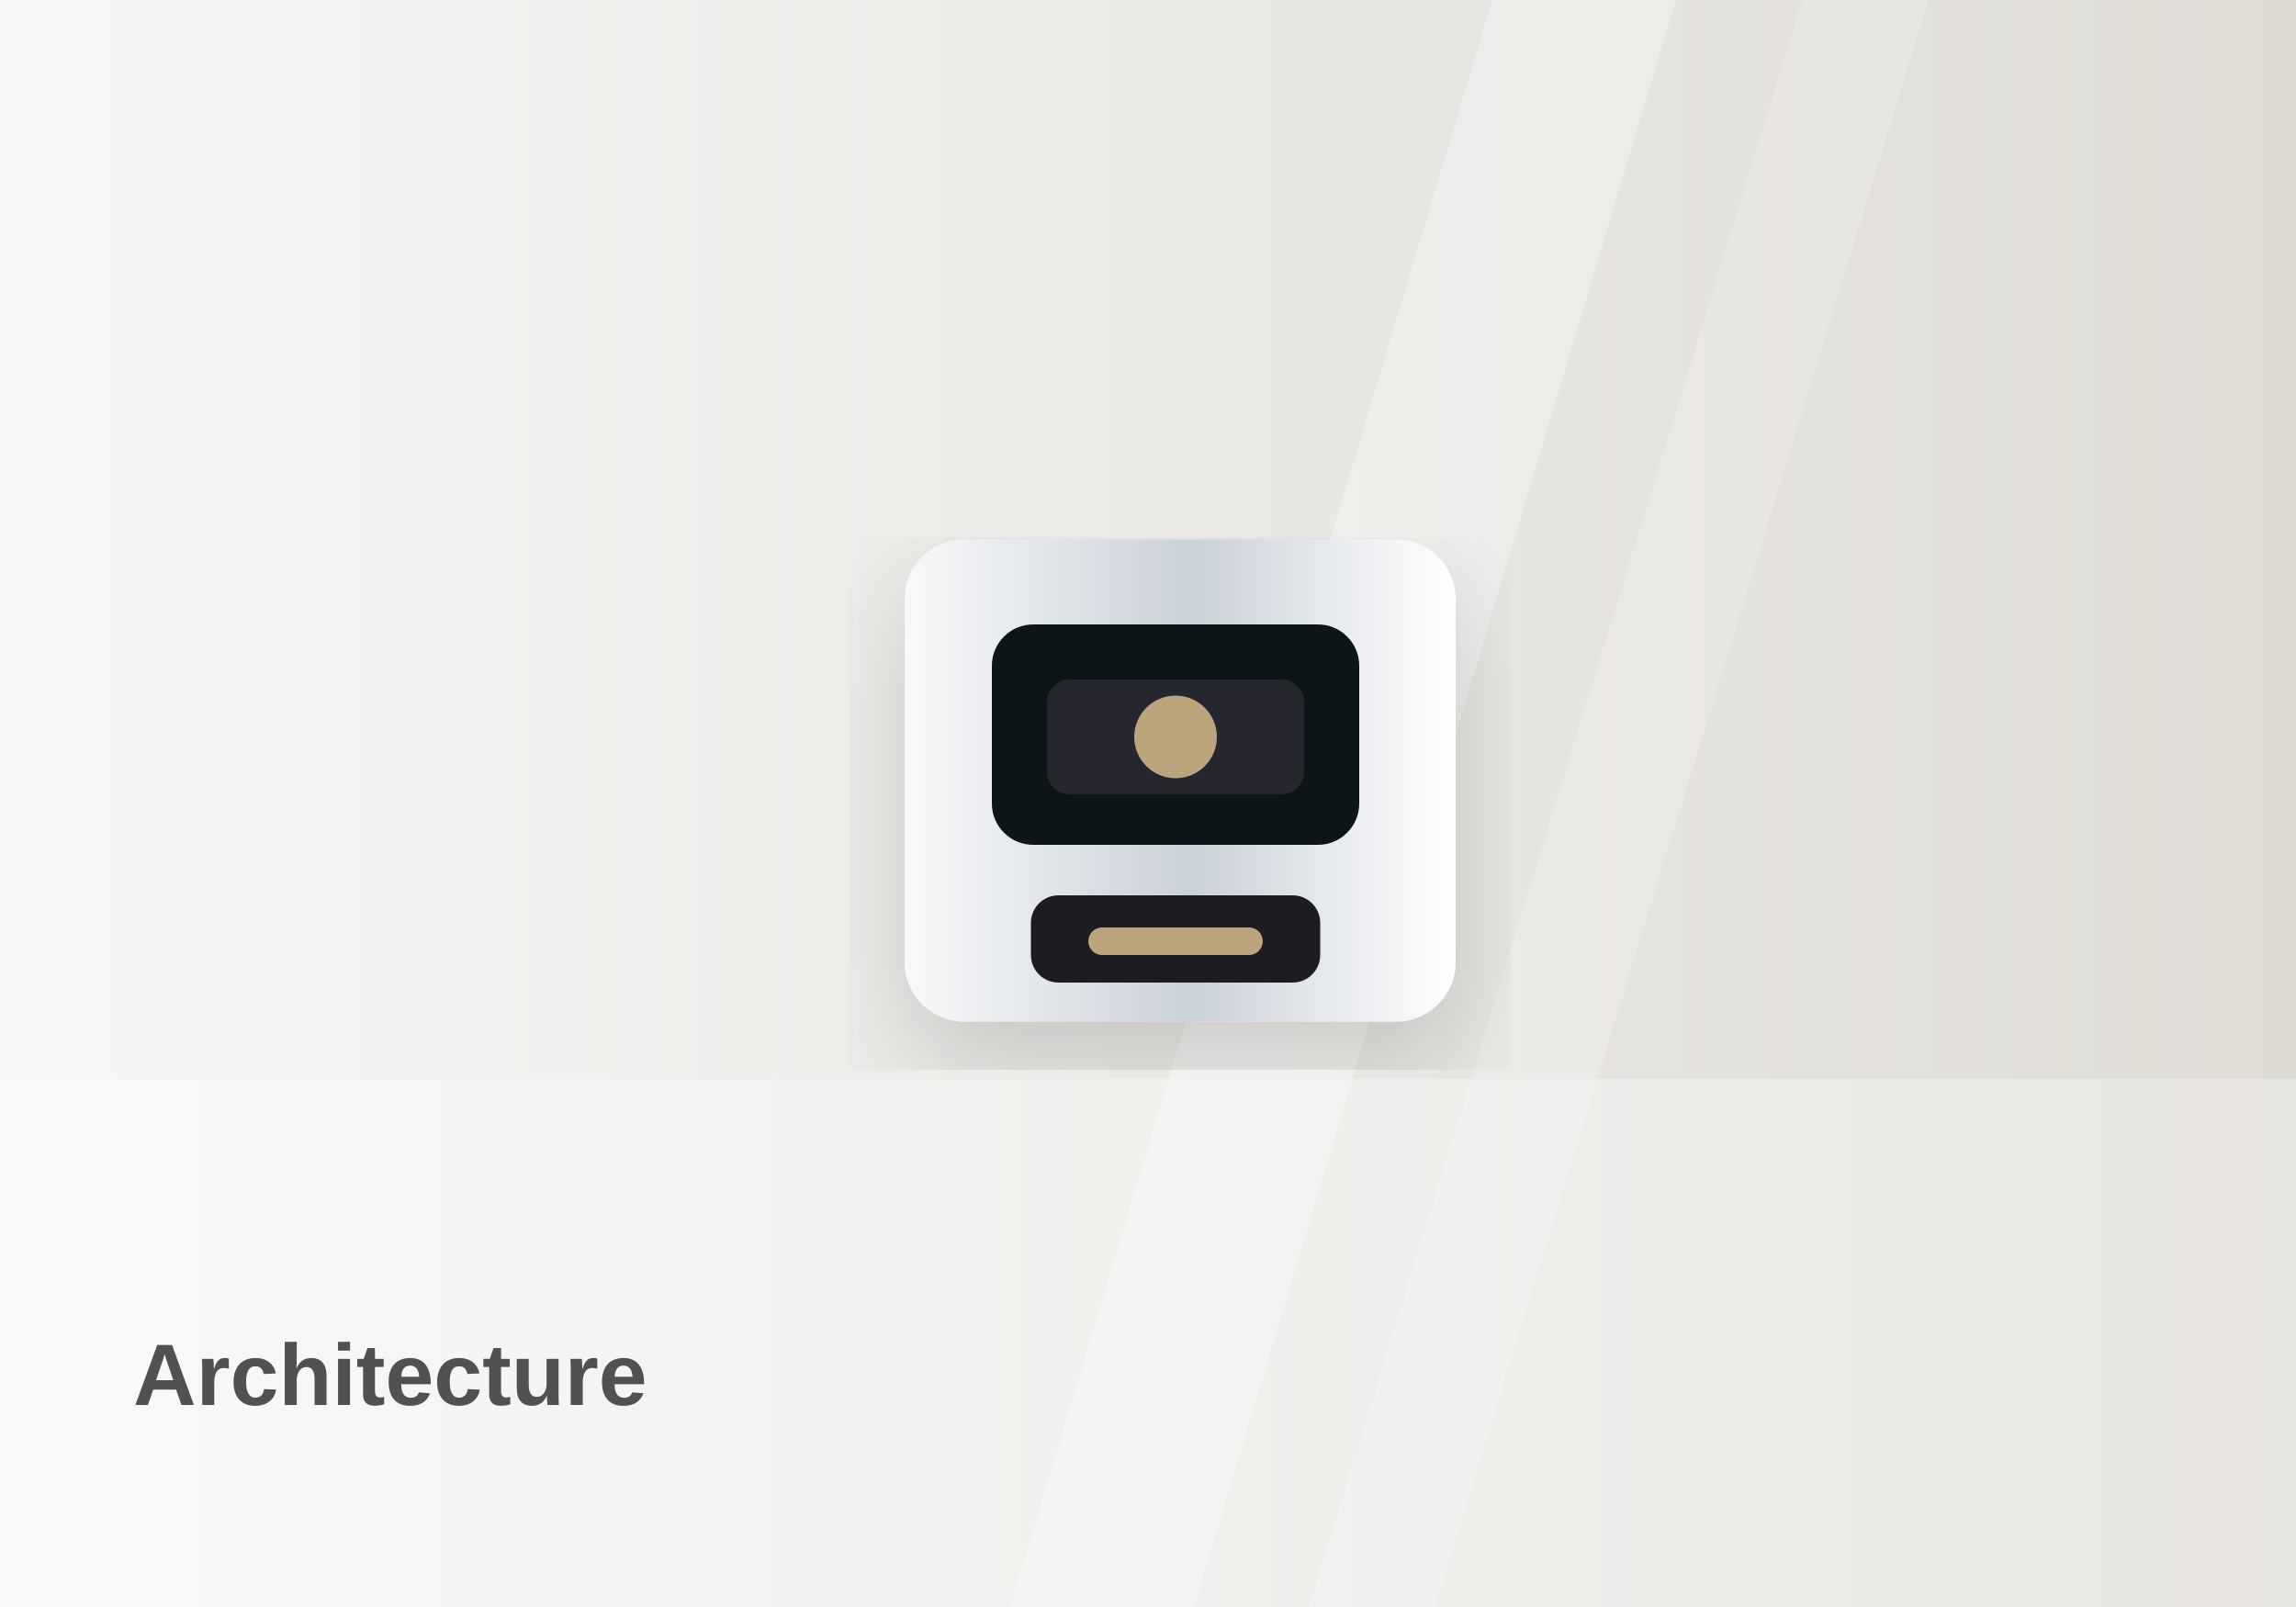
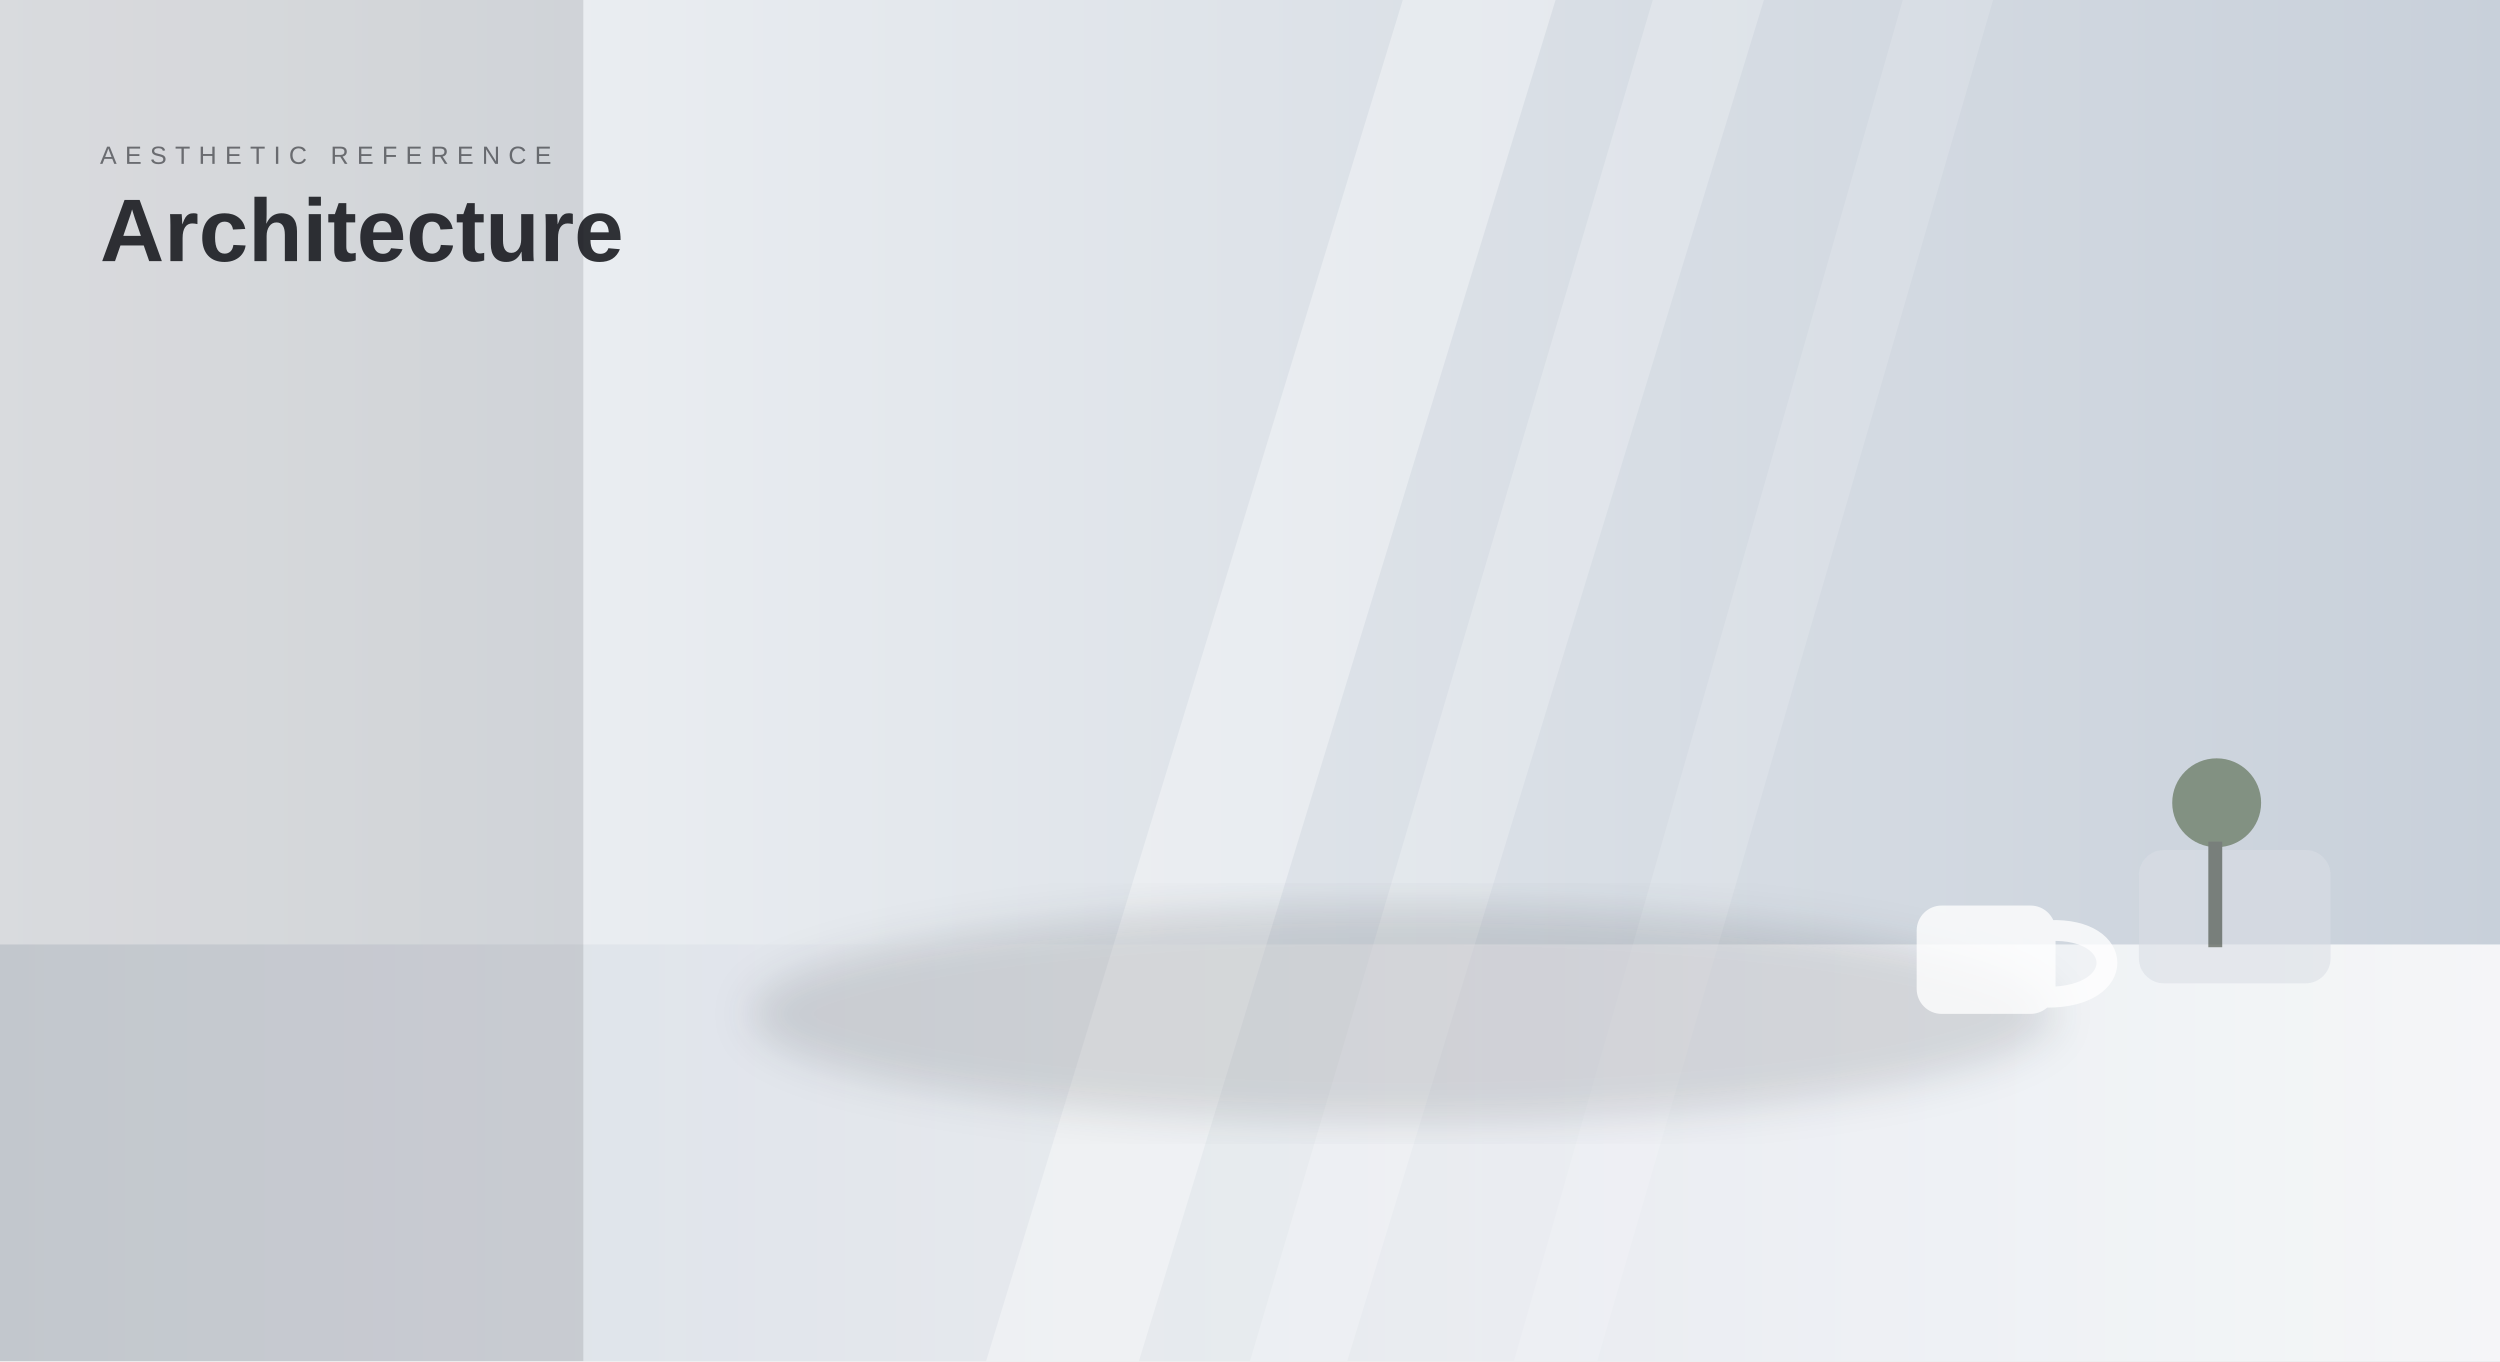
- <svg xmlns="http://www.w3.org/2000/svg" width="1000" height="700" viewBox="0 0 1000 700">
+ <svg xmlns="http://www.w3.org/2000/svg" width="1800" height="980" viewBox="0 0 1800 980">
  <defs>
-     <linearGradient id="g" x1="0" x2="1">
-       <stop offset="0" stop-color="#f7f7f6" />
-       <stop offset="1" stop-color="#dedbd5" />
+     <linearGradient id="bg" x1="0" x2="1">
+       <stop offset="0" stop-color="#f4f6f8" />
+       <stop offset="1" stop-color="#c8d0da" />
    </linearGradient>
-     <linearGradient id="m" x1="0" x2="1">
+     <linearGradient id="desk" x1="0" x2="1">
+       <stop offset="0" stop-color="#d8dde4" />
+       <stop offset="1" stop-color="#f8f9fb" />
+     </linearGradient>
+     <linearGradient id="metal" x1="0" x2="1">
      <stop offset="0" stop-color="#f8f9fa" />
-       <stop offset=".52" stop-color="#cbd1d9" />
-       <stop offset="1" stop-color="#ffffff" />
+       <stop offset=".35" stop-color="#bfc7d1" />
+       <stop offset=".62" stop-color="#ffffff" />
+       <stop offset="1" stop-color="#d2d8e0" />
    </linearGradient>
    <filter id="sd">
-       <feDropShadow dx="0" dy="20" stdDeviation="24" flood-color="#000" flood-opacity=".16" />
+       <feDropShadow dx="0" dy="26" stdDeviation="36" flood-color="#101216" flood-opacity=".20" />
+     </filter>
+     <filter id="blur">
+       <feGaussianBlur stdDeviation="14" />
    </filter>
  </defs>
-   <rect width="1000" height="700" fill="url(#g)" />
-   <rect x="0" y="470" width="1000" height="230" fill="#ffffff" opacity=".30" />
-   <polygon points="650,0 730,0 520,700 440,700" fill="#fff" opacity=".32" />
-   <polygon points="785,0 840,0 625,700 570,700" fill="#fff" opacity=".18" />
-   <g filter="url(#sd)">
-     <rect x="394" y="235" width="240" height="210" rx="26" fill="url(#m)" />
-     <rect x="432" y="272" width="160" height="96" rx="18" fill="#111319" />
-     <rect x="456" y="296" width="112" height="50" rx="10" fill="#25282d" />
-     <circle cx="512" cy="321" r="18" fill="#bca47c" />
-     <rect x="449" y="390" width="126" height="38" rx="12" fill="#1b1d22" />
-     <rect x="474" y="404" width="76" height="12" rx="6" fill="#bca47c" />
+   <rect width="1800" height="980" fill="url(#bg)" />
+   <rect y="680" width="1800" height="300" fill="url(#desk)" opacity=".92" />
+   <rect x="0" y="0" width="420" height="980" fill="#111318" opacity=".12" />
+   <polygon points="1010,0 1120,0 820,980 710,980" fill="#fff" opacity=".34" />
+   <polygon points="1190,0 1270,0 970,980 900,980" fill="#fff" opacity=".22" />
+   <polygon points="1370,0 1435,0 1150,980 1090,980" fill="#fff" opacity=".14" />
+   <ellipse cx="1010" cy="730" rx="470" ry="78" fill="#1b2028" opacity=".13" filter="url(#blur)" />
+   <g opacity=".78">
+     <rect x="1380" y="652" width="100" height="78" rx="18" fill="#ffffff" />
+     <path d="M1476 670 C1530 668 1532 718 1474 718" stroke="#ffffff" stroke-width="15" fill="none" />
+     <rect x="1540" y="612" width="138" height="96" rx="18" fill="#d9dee5" opacity=".72" />
+     <circle cx="1596" cy="578" r="32" fill="#6d7d68" />
+     <rect x="1590" y="606" width="10" height="76" fill="#60675f" />
  </g>
-   <text x="58" y="612" font-family="Arial" font-size="38" font-weight="700" fill="#222222" opacity=".78">Architecture</text>
+   <text x="72" y="118" font-family="Arial" font-size="18" letter-spacing="6" fill="#111318" opacity=".55">AESTHETIC REFERENCE</text>
+   <text x="72" y="188" font-family="Arial" font-size="64" font-weight="700" fill="#111318" opacity=".86">Architecture</text>
</svg>
